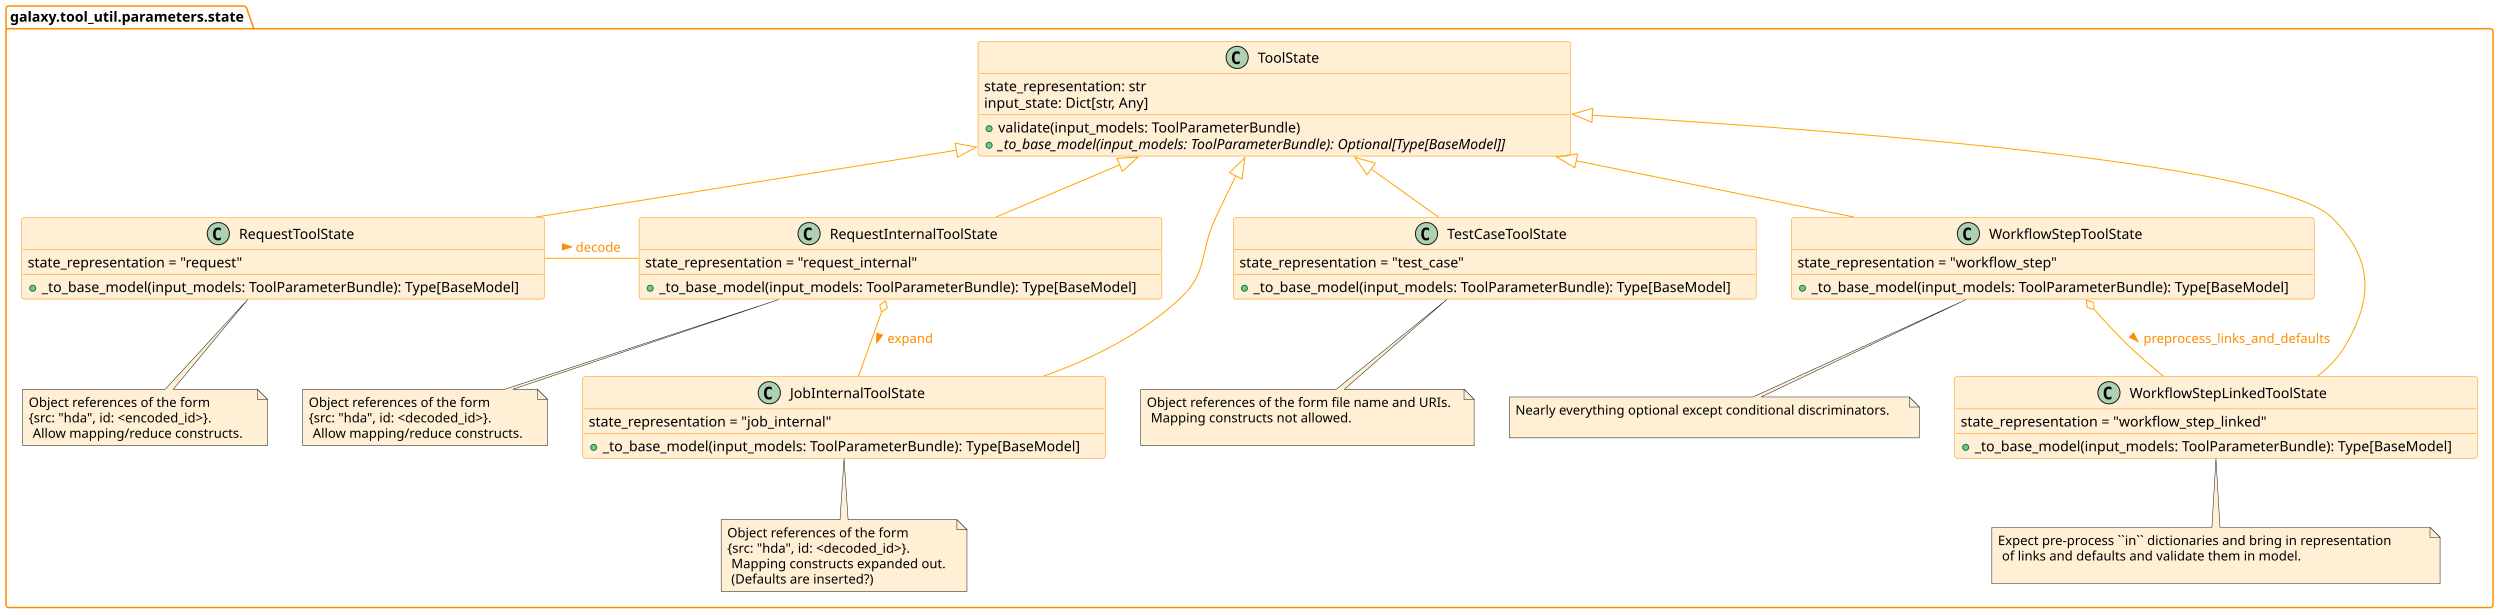
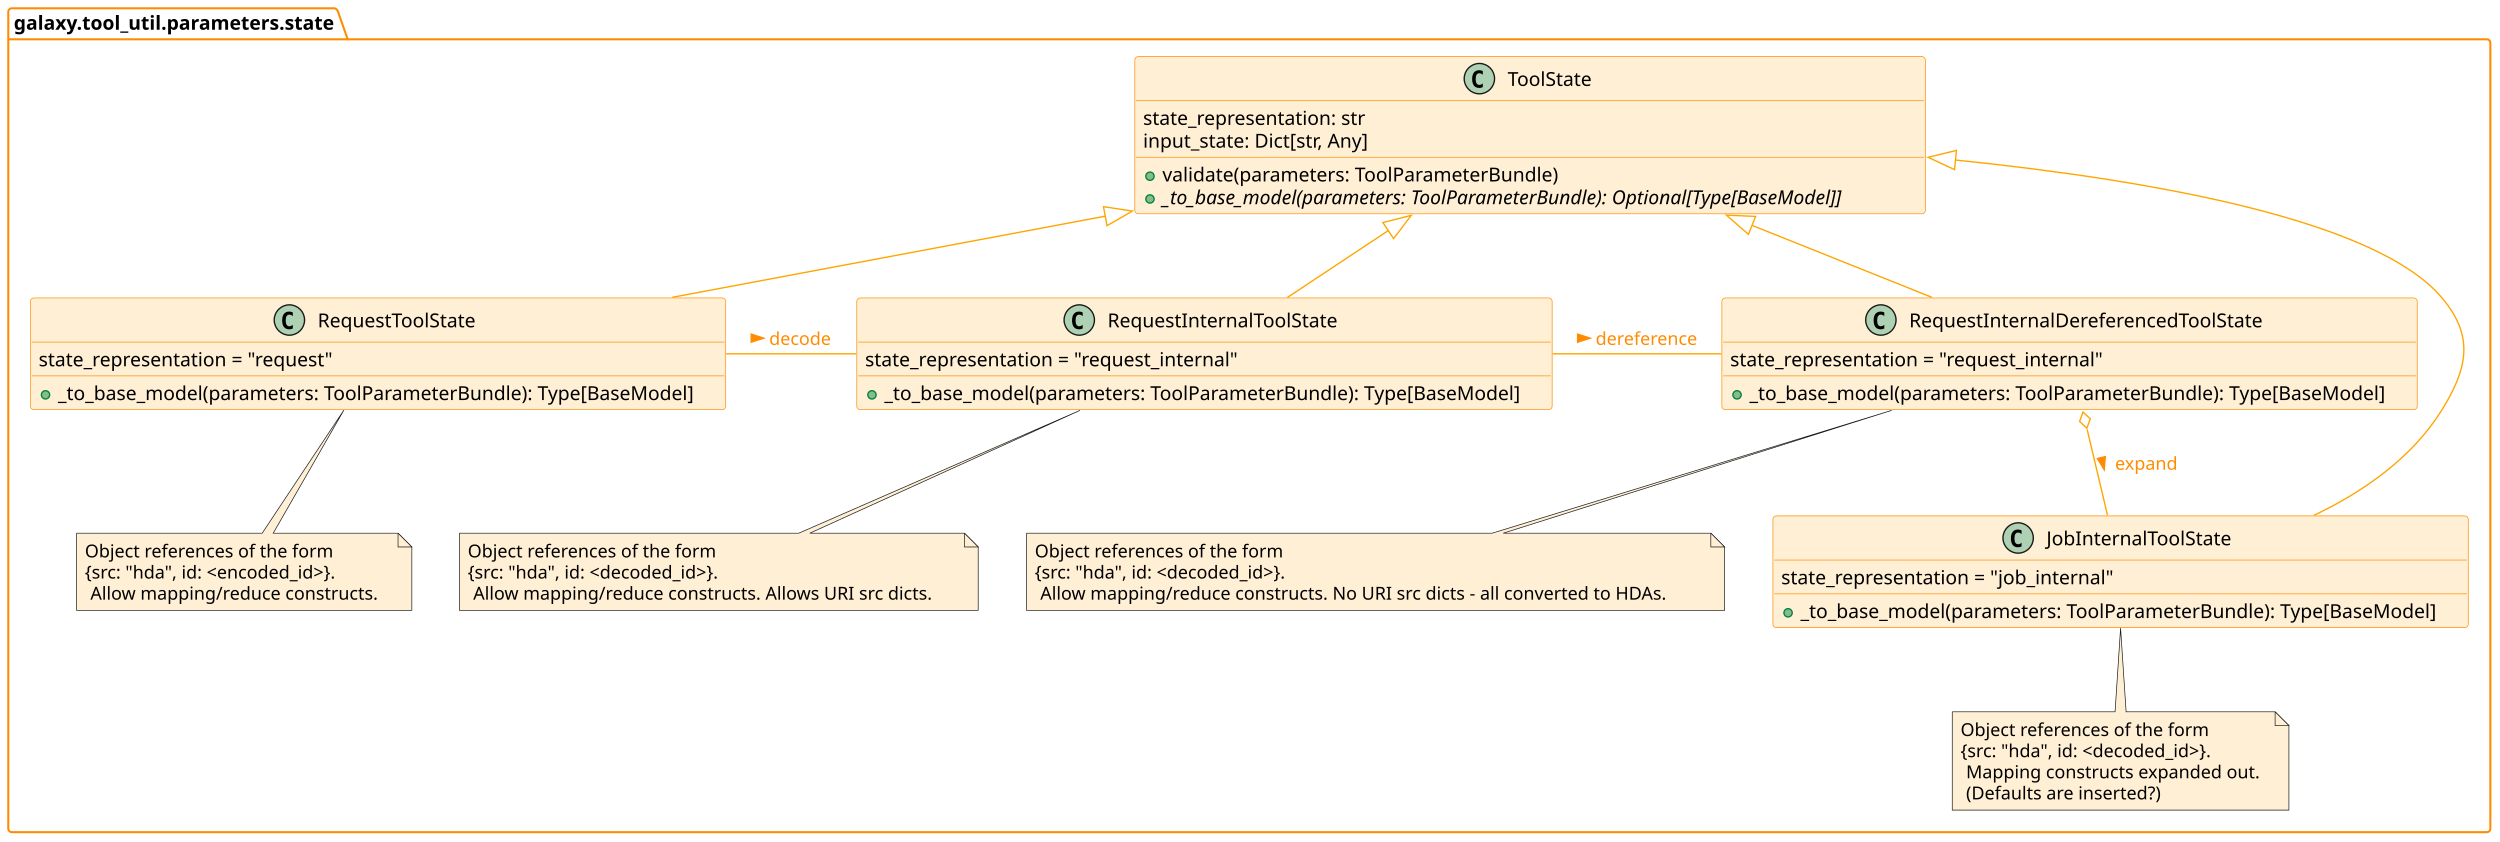
- <svg xmlns="http://www.w3.org/2000/svg" contentStyleType="text/css" height="610px" preserveAspectRatio="none" style="width:2482px;height:610px;background:#FFFFFF;" version="1.1" viewBox="0 0 2482 610" width="2482px" zoomAndPan="magnify">
+ <svg xmlns="http://www.w3.org/2000/svg" contentStyleType="text/css" height="610px" preserveAspectRatio="none" style="width:1812px;height:610px;background:#FFFFFF;" version="1.1" viewBox="0 0 1812 610" width="1812px" zoomAndPan="magnify">
  <defs />
  <g>
    <g id="cluster_galaxy.tool_util.parameters.state">
-       <path d="M8.5,6 L242.5,6 A3.75,3.75 0 0 1 245,8.5 L252,28.488 L2472.5,28.488 A2.5,2.5 0 0 1 2475,30.988 L2475,600.65 A2.5,2.5 0 0 1 2472.5,603.15 L8.5,603.15 A2.5,2.5 0 0 1 6,600.65 L6,8.5 A2.5,2.5 0 0 1 8.5,6 " fill="none" style="stroke:#FF8C00;stroke-width:1.5;" />
+       <path d="M8.5,6 L242.5,6 A3.75,3.75 0 0 1 245,8.5 L252,28.488 L1802.5,28.488 A2.5,2.5 0 0 1 1805,30.988 L1805,600.65 A2.5,2.5 0 0 1 1802.5,603.15 L8.5,603.15 A2.5,2.5 0 0 1 6,600.65 L6,8.5 A2.5,2.5 0 0 1 8.5,6 " fill="none" style="stroke:#FF8C00;stroke-width:1.5;" />
      <line style="stroke:#FF8C00;stroke-width:1.5;" x1="6" x2="252" y1="28.488" y2="28.488" />
      <text fill="#000000" font-family="sans-serif" font-size="14" font-weight="bold" lengthAdjust="spacing" textLength="233" x="10" y="21.535">galaxy.tool_util.parameters.state</text>
    </g>
    <g id="elem_ToolState">
-       <rect codeLine="5" fill="#FFEFD5" height="113.953" id="ToolState" rx="2.5" ry="2.5" style="stroke:#FF8C00;stroke-width:0.5;" width="588" x="971" y="41" />
-       <ellipse cx="1228.25" cy="57" fill="#ADD1B2" rx="11" ry="11" style="stroke:#181818;stroke-width:1.0;" />
-       <path d="M1230.723,63.143 Q1230.142,63.442 1229.503,63.591 Q1228.864,63.741 1228.158,63.741 Q1225.651,63.741 1224.332,62.089 Q1223.012,60.437 1223.012,57.316 Q1223.012,54.187 1224.332,52.535 Q1225.651,50.883 1228.158,50.883 Q1228.864,50.883 1229.511,51.032 Q1230.159,51.182 1230.723,51.48 L1230.723,54.203 Q1230.092,53.622 1229.499,53.352 Q1228.905,53.083 1228.274,53.083 Q1226.93,53.083 1226.245,54.149 Q1225.56,55.216 1225.56,57.316 Q1225.56,59.408 1226.245,60.474 Q1226.93,61.541 1228.274,61.541 Q1228.905,61.541 1229.499,61.271 Q1230.092,61.002 1230.723,60.42 Z " fill="#000000" />
-       <text fill="#000000" font-family="sans-serif" font-size="14" lengthAdjust="spacing" textLength="65" x="1248.75" y="62.291">ToolState</text>
-       <line style="stroke:#FF8C00;stroke-width:0.5;" x1="972" x2="1558" y1="73" y2="73" />
-       <text fill="#000000" font-family="sans-serif" font-size="14" lengthAdjust="spacing" textLength="167" x="977" y="90.535">state_representation: str</text>
-       <text fill="#000000" font-family="sans-serif" font-size="14" lengthAdjust="spacing" textLength="172" x="977" y="107.023">input_state: Dict[str, Any]</text>
-       <line style="stroke:#FF8C00;stroke-width:0.5;" x1="972" x2="1558" y1="113.977" y2="113.977" />
-       <ellipse cx="982" cy="127.721" fill="#84BE84" rx="3" ry="3" style="stroke:#038048;stroke-width:1.0;" />
-       <text fill="#000000" font-family="sans-serif" font-size="14" lengthAdjust="spacing" textLength="312" x="991" y="131.512">validate(input_models: ToolParameterBundle)</text>
-       <ellipse cx="982" cy="144.209" fill="#84BE84" rx="3" ry="3" style="stroke:#038048;stroke-width:1.0;" />
-       <text fill="#000000" font-family="sans-serif" font-size="14" font-style="italic" lengthAdjust="spacing" textLength="562" x="991" y="148">_to_base_model(input_models: ToolParameterBundle): Optional[Type[BaseModel]]</text>
+       <rect codeLine="5" fill="#FFEFD5" height="113.953" id="ToolState" rx="2.5" ry="2.5" style="stroke:#FF8C00;stroke-width:0.5;" width="573" x="822.5" y="41" />
+       <ellipse cx="1072.25" cy="57" fill="#ADD1B2" rx="11" ry="11" style="stroke:#181818;stroke-width:1.0;" />
+       <path d="M1074.723,63.143 Q1074.142,63.442 1073.503,63.591 Q1072.864,63.741 1072.158,63.741 Q1069.651,63.741 1068.332,62.089 Q1067.012,60.437 1067.012,57.316 Q1067.012,54.187 1068.332,52.535 Q1069.651,50.883 1072.158,50.883 Q1072.864,50.883 1073.511,51.032 Q1074.159,51.182 1074.723,51.48 L1074.723,54.203 Q1074.092,53.622 1073.499,53.352 Q1072.905,53.083 1072.274,53.083 Q1070.93,53.083 1070.245,54.149 Q1069.56,55.216 1069.56,57.316 Q1069.56,59.408 1070.245,60.474 Q1070.93,61.541 1072.274,61.541 Q1072.905,61.541 1073.499,61.271 Q1074.092,61.002 1074.723,60.42 Z " fill="#000000" />
+       <text fill="#000000" font-family="sans-serif" font-size="14" lengthAdjust="spacing" textLength="65" x="1092.75" y="62.291">ToolState</text>
+       <line style="stroke:#FF8C00;stroke-width:0.5;" x1="823.5" x2="1394.5" y1="73" y2="73" />
+       <text fill="#000000" font-family="sans-serif" font-size="14" lengthAdjust="spacing" textLength="167" x="828.5" y="90.535">state_representation: str</text>
+       <text fill="#000000" font-family="sans-serif" font-size="14" lengthAdjust="spacing" textLength="172" x="828.5" y="107.023">input_state: Dict[str, Any]</text>
+       <line style="stroke:#FF8C00;stroke-width:0.5;" x1="823.5" x2="1394.5" y1="113.977" y2="113.977" />
+       <ellipse cx="833.5" cy="127.721" fill="#84BE84" rx="3" ry="3" style="stroke:#038048;stroke-width:1.0;" />
+       <text fill="#000000" font-family="sans-serif" font-size="14" lengthAdjust="spacing" textLength="297" x="842.5" y="131.512">validate(parameters: ToolParameterBundle)</text>
+       <ellipse cx="833.5" cy="144.209" fill="#84BE84" rx="3" ry="3" style="stroke:#038048;stroke-width:1.0;" />
+       <text fill="#000000" font-family="sans-serif" font-size="14" font-style="italic" lengthAdjust="spacing" textLength="547" x="842.5" y="148">_to_base_model(parameters: ToolParameterBundle): Optional[Type[BaseModel]]</text>
    </g>
    <g id="elem_RequestToolState">
-       <rect codeLine="12" fill="#FFEFD5" height="80.977" id="RequestToolState" rx="2.5" ry="2.5" style="stroke:#FF8C00;stroke-width:0.5;" width="519" x="21.5" y="215.95" />
-       <ellipse cx="216.75" cy="231.95" fill="#ADD1B2" rx="11" ry="11" style="stroke:#181818;stroke-width:1.0;" />
-       <path d="M219.223,238.093 Q218.642,238.392 218.003,238.541 Q217.364,238.691 216.658,238.691 Q214.151,238.691 212.832,237.039 Q211.512,235.387 211.512,232.266 Q211.512,229.137 212.832,227.485 Q214.151,225.833 216.658,225.833 Q217.364,225.833 218.011,225.982 Q218.659,226.132 219.223,226.43 L219.223,229.153 Q218.592,228.572 217.999,228.302 Q217.405,228.032 216.774,228.032 Q215.43,228.032 214.745,229.099 Q214.06,230.166 214.06,232.266 Q214.06,234.358 214.745,235.424 Q215.43,236.491 216.774,236.491 Q217.405,236.491 217.999,236.221 Q218.592,235.952 219.223,235.37 Z " fill="#000000" />
-       <text fill="#000000" font-family="sans-serif" font-size="14" lengthAdjust="spacing" textLength="120" x="237.25" y="237.241">RequestToolState</text>
-       <line style="stroke:#FF8C00;stroke-width:0.5;" x1="22.5" x2="539.5" y1="247.95" y2="247.95" />
-       <text fill="#000000" font-family="sans-serif" font-size="14" lengthAdjust="spacing" textLength="222" x="27.5" y="265.485">state_representation = "request"</text>
-       <line style="stroke:#FF8C00;stroke-width:0.5;" x1="22.5" x2="539.5" y1="272.438" y2="272.438" />
-       <ellipse cx="32.5" cy="286.182" fill="#84BE84" rx="3" ry="3" style="stroke:#038048;stroke-width:1.0;" />
-       <text fill="#000000" font-family="sans-serif" font-size="14" lengthAdjust="spacing" textLength="493" x="41.5" y="289.973">_to_base_model(input_models: ToolParameterBundle): Type[BaseModel]</text>
+       <rect codeLine="12" fill="#FFEFD5" height="80.977" id="RequestToolState" rx="2.5" ry="2.5" style="stroke:#FF8C00;stroke-width:0.5;" width="504" x="22" y="215.95" />
+       <ellipse cx="209.75" cy="231.95" fill="#ADD1B2" rx="11" ry="11" style="stroke:#181818;stroke-width:1.0;" />
+       <path d="M212.223,238.093 Q211.642,238.392 211.003,238.541 Q210.364,238.691 209.658,238.691 Q207.151,238.691 205.832,237.039 Q204.512,235.387 204.512,232.266 Q204.512,229.137 205.832,227.485 Q207.151,225.833 209.658,225.833 Q210.364,225.833 211.011,225.982 Q211.659,226.132 212.223,226.43 L212.223,229.153 Q211.592,228.572 210.999,228.302 Q210.405,228.032 209.774,228.032 Q208.43,228.032 207.745,229.099 Q207.06,230.166 207.06,232.266 Q207.06,234.358 207.745,235.424 Q208.43,236.491 209.774,236.491 Q210.405,236.491 210.999,236.221 Q211.592,235.952 212.223,235.37 Z " fill="#000000" />
+       <text fill="#000000" font-family="sans-serif" font-size="14" lengthAdjust="spacing" textLength="120" x="230.25" y="237.241">RequestToolState</text>
+       <line style="stroke:#FF8C00;stroke-width:0.5;" x1="23" x2="525" y1="247.95" y2="247.95" />
+       <text fill="#000000" font-family="sans-serif" font-size="14" lengthAdjust="spacing" textLength="222" x="28" y="265.485">state_representation = "request"</text>
+       <line style="stroke:#FF8C00;stroke-width:0.5;" x1="23" x2="525" y1="272.438" y2="272.438" />
+       <ellipse cx="33" cy="286.182" fill="#84BE84" rx="3" ry="3" style="stroke:#038048;stroke-width:1.0;" />
+       <text fill="#000000" font-family="sans-serif" font-size="14" lengthAdjust="spacing" textLength="478" x="42" y="289.973">_to_base_model(parameters: ToolParameterBundle): Type[BaseModel]</text>
    </g>
    <g id="elem_GMN5">
-       <path d="M22.5,386.45 L22.5,442.382 A0,0 0 0 0 22.5,442.382 L265.5,442.382 A0,0 0 0 0 265.5,442.382 L265.5,396.45 L255.5,386.45 L172.07,386.45 L246.07,297.21 L164.07,386.45 L22.5,386.45 A0,0 0 0 0 22.5,386.45 " fill="#FFEFD5" style="stroke:#181818;stroke-width:0.5;" />
-       <path d="M255.5,386.45 L255.5,396.45 L265.5,396.45 L255.5,386.45 " fill="#FFEFD5" style="stroke:#181818;stroke-width:0.5;" />
-       <text fill="#000000" font-family="sans-serif" font-size="13" lengthAdjust="spacing" textLength="185" x="28.5" y="404.018">Object references of the form</text>
-       <text fill="#000000" font-family="sans-serif" font-size="13" lengthAdjust="spacing" textLength="192" x="28.5" y="419.329">{src: "hda", id: &lt;encoded_id&gt;}.</text>
-       <text fill="#000000" font-family="sans-serif" font-size="13" lengthAdjust="spacing" textLength="218" x="32.5" y="434.639">Allow mapping/reduce constructs.</text>
+       <path d="M55.5,386.45 L55.5,442.382 A0,0 0 0 0 55.5,442.382 L298.5,442.382 A0,0 0 0 0 298.5,442.382 L298.5,396.45 L288.5,386.45 L198.04,386.45 L249.27,297.21 L190.04,386.45 L55.5,386.45 A0,0 0 0 0 55.5,386.45 " fill="#FFEFD5" style="stroke:#181818;stroke-width:0.5;" />
+       <path d="M288.5,386.45 L288.5,396.45 L298.5,396.45 L288.5,386.45 " fill="#FFEFD5" style="stroke:#181818;stroke-width:0.5;" />
+       <text fill="#000000" font-family="sans-serif" font-size="13" lengthAdjust="spacing" textLength="185" x="61.5" y="404.018">Object references of the form</text>
+       <text fill="#000000" font-family="sans-serif" font-size="13" lengthAdjust="spacing" textLength="192" x="61.5" y="419.329">{src: "hda", id: &lt;encoded_id&gt;}.</text>
+       <text fill="#000000" font-family="sans-serif" font-size="13" lengthAdjust="spacing" textLength="218" x="65.5" y="434.639">Allow mapping/reduce constructs.</text>
    </g>
    <g id="elem_RequestInternalToolState">
-       <rect codeLine="18" fill="#FFEFD5" height="80.977" id="RequestInternalToolState" rx="2.5" ry="2.5" style="stroke:#FF8C00;stroke-width:0.5;" width="519" x="634.5" y="215.95" />
-       <ellipse cx="803.25" cy="231.95" fill="#ADD1B2" rx="11" ry="11" style="stroke:#181818;stroke-width:1.0;" />
-       <path d="M805.723,238.093 Q805.142,238.392 804.503,238.541 Q803.864,238.691 803.158,238.691 Q800.651,238.691 799.332,237.039 Q798.012,235.387 798.012,232.266 Q798.012,229.137 799.332,227.485 Q800.651,225.833 803.158,225.833 Q803.864,225.833 804.511,225.982 Q805.159,226.132 805.723,226.43 L805.723,229.153 Q805.092,228.572 804.499,228.302 Q803.905,228.032 803.274,228.032 Q801.93,228.032 801.245,229.099 Q800.56,230.166 800.56,232.266 Q800.56,234.358 801.245,235.424 Q801.93,236.491 803.274,236.491 Q803.905,236.491 804.499,236.221 Q805.092,235.952 805.723,235.37 Z " fill="#000000" />
-       <text fill="#000000" font-family="sans-serif" font-size="14" lengthAdjust="spacing" textLength="173" x="823.75" y="237.241">RequestInternalToolState</text>
-       <line style="stroke:#FF8C00;stroke-width:0.5;" x1="635.5" x2="1152.5" y1="247.95" y2="247.95" />
-       <text fill="#000000" font-family="sans-serif" font-size="14" lengthAdjust="spacing" textLength="282" x="640.5" y="265.485">state_representation = "request_internal"</text>
-       <line style="stroke:#FF8C00;stroke-width:0.5;" x1="635.5" x2="1152.5" y1="272.438" y2="272.438" />
-       <ellipse cx="645.5" cy="286.182" fill="#84BE84" rx="3" ry="3" style="stroke:#038048;stroke-width:1.0;" />
-       <text fill="#000000" font-family="sans-serif" font-size="14" lengthAdjust="spacing" textLength="493" x="654.5" y="289.973">_to_base_model(input_models: ToolParameterBundle): Type[BaseModel]</text>
+       <rect codeLine="18" fill="#FFEFD5" height="80.977" id="RequestInternalToolState" rx="2.5" ry="2.5" style="stroke:#FF8C00;stroke-width:0.5;" width="504" x="621" y="215.95" />
+       <ellipse cx="782.25" cy="231.95" fill="#ADD1B2" rx="11" ry="11" style="stroke:#181818;stroke-width:1.0;" />
+       <path d="M784.723,238.093 Q784.142,238.392 783.503,238.541 Q782.864,238.691 782.158,238.691 Q779.651,238.691 778.332,237.039 Q777.012,235.387 777.012,232.266 Q777.012,229.137 778.332,227.485 Q779.651,225.833 782.158,225.833 Q782.864,225.833 783.511,225.982 Q784.159,226.132 784.723,226.43 L784.723,229.153 Q784.092,228.572 783.499,228.302 Q782.905,228.032 782.274,228.032 Q780.93,228.032 780.245,229.099 Q779.56,230.166 779.56,232.266 Q779.56,234.358 780.245,235.424 Q780.93,236.491 782.274,236.491 Q782.905,236.491 783.499,236.221 Q784.092,235.952 784.723,235.37 Z " fill="#000000" />
+       <text fill="#000000" font-family="sans-serif" font-size="14" lengthAdjust="spacing" textLength="173" x="802.75" y="237.241">RequestInternalToolState</text>
+       <line style="stroke:#FF8C00;stroke-width:0.5;" x1="622" x2="1124" y1="247.95" y2="247.95" />
+       <text fill="#000000" font-family="sans-serif" font-size="14" lengthAdjust="spacing" textLength="282" x="627" y="265.485">state_representation = "request_internal"</text>
+       <line style="stroke:#FF8C00;stroke-width:0.5;" x1="622" x2="1124" y1="272.438" y2="272.438" />
+       <ellipse cx="632" cy="286.182" fill="#84BE84" rx="3" ry="3" style="stroke:#038048;stroke-width:1.0;" />
+       <text fill="#000000" font-family="sans-serif" font-size="14" lengthAdjust="spacing" textLength="478" x="641" y="289.973">_to_base_model(parameters: ToolParameterBundle): Type[BaseModel]</text>
    </g>
    <g id="elem_GMN9">
-       <path d="M300.5,386.45 L300.5,442.382 A0,0 0 0 0 300.5,442.382 L543.5,442.382 A0,0 0 0 0 543.5,442.382 L543.5,396.45 L533.5,386.45 L509.08,386.45 L773.06,297.41 L501.08,386.45 L300.5,386.45 A0,0 0 0 0 300.5,386.45 " fill="#FFEFD5" style="stroke:#181818;stroke-width:0.5;" />
-       <path d="M533.5,386.45 L533.5,396.45 L543.5,396.45 L533.5,386.45 " fill="#FFEFD5" style="stroke:#181818;stroke-width:0.5;" />
-       <text fill="#000000" font-family="sans-serif" font-size="13" lengthAdjust="spacing" textLength="185" x="306.5" y="404.018">Object references of the form</text>
-       <text fill="#000000" font-family="sans-serif" font-size="13" lengthAdjust="spacing" textLength="192" x="306.5" y="419.329">{src: "hda", id: &lt;decoded_id&gt;}.</text>
-       <text fill="#000000" font-family="sans-serif" font-size="13" lengthAdjust="spacing" textLength="218" x="310.5" y="434.639">Allow mapping/reduce constructs.</text>
+       <path d="M333,386.45 L333,442.382 A0,0 0 0 0 333,442.382 L709,442.382 A0,0 0 0 0 709,442.382 L709,396.45 L699,386.45 L586.96,386.45 L782.81,297.41 L578.96,386.45 L333,386.45 A0,0 0 0 0 333,386.45 " fill="#FFEFD5" style="stroke:#181818;stroke-width:0.5;" />
+       <path d="M699,386.45 L699,396.45 L709,396.45 L699,386.45 " fill="#FFEFD5" style="stroke:#181818;stroke-width:0.5;" />
+       <text fill="#000000" font-family="sans-serif" font-size="13" lengthAdjust="spacing" textLength="185" x="339" y="404.018">Object references of the form</text>
+       <text fill="#000000" font-family="sans-serif" font-size="13" lengthAdjust="spacing" textLength="192" x="339" y="419.329">{src: "hda", id: &lt;decoded_id&gt;}.</text>
+       <text fill="#000000" font-family="sans-serif" font-size="13" lengthAdjust="spacing" textLength="351" x="343" y="434.639">Allow mapping/reduce constructs. Allows URI src dicts.</text>
+     </g>
+     <g id="elem_RequestInternalDereferencedToolState">
+       <rect codeLine="24" fill="#FFEFD5" height="80.977" id="RequestInternalDereferencedToolState" rx="2.5" ry="2.5" style="stroke:#FF8C00;stroke-width:0.5;" width="504" x="1248" y="215.95" />
+       <ellipse cx="1363.25" cy="231.95" fill="#ADD1B2" rx="11" ry="11" style="stroke:#181818;stroke-width:1.0;" />
+       <path d="M1365.723,238.093 Q1365.142,238.392 1364.503,238.541 Q1363.864,238.691 1363.158,238.691 Q1360.651,238.691 1359.332,237.039 Q1358.012,235.387 1358.012,232.266 Q1358.012,229.137 1359.332,227.485 Q1360.651,225.833 1363.158,225.833 Q1363.864,225.833 1364.511,225.982 Q1365.159,226.132 1365.723,226.43 L1365.723,229.153 Q1365.092,228.572 1364.499,228.302 Q1363.905,228.032 1363.274,228.032 Q1361.93,228.032 1361.245,229.099 Q1360.56,230.166 1360.56,232.266 Q1360.56,234.358 1361.245,235.424 Q1361.93,236.491 1363.274,236.491 Q1363.905,236.491 1364.499,236.221 Q1365.092,235.952 1365.723,235.37 Z " fill="#000000" />
+       <text fill="#000000" font-family="sans-serif" font-size="14" lengthAdjust="spacing" textLength="265" x="1383.75" y="237.241">RequestInternalDereferencedToolState</text>
+       <line style="stroke:#FF8C00;stroke-width:0.5;" x1="1249" x2="1751" y1="247.95" y2="247.95" />
+       <text fill="#000000" font-family="sans-serif" font-size="14" lengthAdjust="spacing" textLength="282" x="1254" y="265.485">state_representation = "request_internal"</text>
+       <line style="stroke:#FF8C00;stroke-width:0.5;" x1="1249" x2="1751" y1="272.438" y2="272.438" />
+       <ellipse cx="1259" cy="286.182" fill="#84BE84" rx="3" ry="3" style="stroke:#038048;stroke-width:1.0;" />
+       <text fill="#000000" font-family="sans-serif" font-size="14" lengthAdjust="spacing" textLength="478" x="1268" y="289.973">_to_base_model(parameters: ToolParameterBundle): Type[BaseModel]</text>
+     </g>
+     <g id="elem_GMN13">
+       <path d="M744,386.45 L744,442.382 A0,0 0 0 0 744,442.382 L1250,442.382 A0,0 0 0 0 1250,442.382 L1250,396.45 L1240,386.45 L1089.54,386.45 L1371.12,297.41 L1081.54,386.45 L744,386.45 A0,0 0 0 0 744,386.45 " fill="#FFEFD5" style="stroke:#181818;stroke-width:0.5;" />
+       <path d="M1240,386.45 L1240,396.45 L1250,396.45 L1240,386.45 " fill="#FFEFD5" style="stroke:#181818;stroke-width:0.5;" />
+       <text fill="#000000" font-family="sans-serif" font-size="13" lengthAdjust="spacing" textLength="185" x="750" y="404.018">Object references of the form</text>
+       <text fill="#000000" font-family="sans-serif" font-size="13" lengthAdjust="spacing" textLength="192" x="750" y="419.329">{src: "hda", id: &lt;decoded_id&gt;}.</text>
+       <text fill="#000000" font-family="sans-serif" font-size="13" lengthAdjust="spacing" textLength="481" x="754" y="434.639">Allow mapping/reduce constructs. No URI src dicts - all converted to HDAs.</text>
    </g>
    <g id="elem_JobInternalToolState">
-       <rect codeLine="24" fill="#FFEFD5" height="80.977" id="JobInternalToolState" rx="2.5" ry="2.5" style="stroke:#FF8C00;stroke-width:0.5;" width="519" x="578.5" y="373.93" />
-       <ellipse cx="763.75" cy="389.93" fill="#ADD1B2" rx="11" ry="11" style="stroke:#181818;stroke-width:1.0;" />
-       <path d="M766.223,396.073 Q765.642,396.372 765.003,396.521 Q764.364,396.671 763.658,396.671 Q761.151,396.671 759.832,395.019 Q758.512,393.367 758.512,390.246 Q758.512,387.116 759.832,385.465 Q761.151,383.813 763.658,383.813 Q764.364,383.813 765.011,383.962 Q765.659,384.112 766.223,384.411 L766.223,387.133 Q765.592,386.552 764.999,386.282 Q764.405,386.012 763.774,386.012 Q762.43,386.012 761.745,387.079 Q761.06,388.146 761.06,390.246 Q761.06,392.338 761.745,393.404 Q762.43,394.471 763.774,394.471 Q764.405,394.471 764.999,394.201 Q765.592,393.932 766.223,393.35 Z " fill="#000000" />
-       <text fill="#000000" font-family="sans-serif" font-size="14" lengthAdjust="spacing" textLength="140" x="784.25" y="395.221">JobInternalToolState</text>
-       <line style="stroke:#FF8C00;stroke-width:0.5;" x1="579.5" x2="1096.5" y1="405.93" y2="405.93" />
-       <text fill="#000000" font-family="sans-serif" font-size="14" lengthAdjust="spacing" textLength="252" x="584.5" y="423.465">state_representation = "job_internal"</text>
-       <line style="stroke:#FF8C00;stroke-width:0.5;" x1="579.5" x2="1096.5" y1="430.418" y2="430.418" />
-       <ellipse cx="589.5" cy="444.162" fill="#84BE84" rx="3" ry="3" style="stroke:#038048;stroke-width:1.0;" />
-       <text fill="#000000" font-family="sans-serif" font-size="14" lengthAdjust="spacing" textLength="493" x="598.5" y="447.953">_to_base_model(input_models: ToolParameterBundle): Type[BaseModel]</text>
-     </g>
-     <g id="elem_GMN13">
-       <path d="M716,515.91 L716,587.152 A0,0 0 0 0 716,587.152 L960,587.152 A0,0 0 0 0 960,587.152 L960,525.91 L950,515.91 L842,515.91 L838,455.23 L834,515.91 L716,515.91 A0,0 0 0 0 716,515.91 " fill="#FFEFD5" style="stroke:#181818;stroke-width:0.5;" />
-       <path d="M950,515.91 L950,525.91 L960,525.91 L950,515.91 " fill="#FFEFD5" style="stroke:#181818;stroke-width:0.5;" />
-       <text fill="#000000" font-family="sans-serif" font-size="13" lengthAdjust="spacing" textLength="185" x="722" y="533.478">Object references of the form</text>
-       <text fill="#000000" font-family="sans-serif" font-size="13" lengthAdjust="spacing" textLength="192" x="722" y="548.789">{src: "hda", id: &lt;decoded_id&gt;}.</text>
-       <text fill="#000000" font-family="sans-serif" font-size="13" lengthAdjust="spacing" textLength="219" x="726" y="564.1">Mapping constructs expanded out.</text>
-       <text fill="#000000" font-family="sans-serif" font-size="13" lengthAdjust="spacing" textLength="144" x="726" y="579.41">(Defaults are inserted?)</text>
-     </g>
-     <g id="elem_TestCaseToolState">
-       <rect codeLine="31" fill="#FFEFD5" height="80.977" id="TestCaseToolState" rx="2.5" ry="2.5" style="stroke:#FF8C00;stroke-width:0.5;" width="519" x="1224.5" y="215.95" />
-       <ellipse cx="1416.25" cy="231.95" fill="#ADD1B2" rx="11" ry="11" style="stroke:#181818;stroke-width:1.0;" />
-       <path d="M1418.723,238.093 Q1418.142,238.392 1417.503,238.541 Q1416.864,238.691 1416.158,238.691 Q1413.651,238.691 1412.332,237.039 Q1411.012,235.387 1411.012,232.266 Q1411.012,229.137 1412.332,227.485 Q1413.651,225.833 1416.158,225.833 Q1416.864,225.833 1417.511,225.982 Q1418.159,226.132 1418.723,226.43 L1418.723,229.153 Q1418.092,228.572 1417.499,228.302 Q1416.905,228.032 1416.274,228.032 Q1414.93,228.032 1414.245,229.099 Q1413.56,230.166 1413.56,232.266 Q1413.56,234.358 1414.245,235.424 Q1414.93,236.491 1416.274,236.491 Q1416.905,236.491 1417.499,236.221 Q1418.092,235.952 1418.723,235.37 Z " fill="#000000" />
-       <text fill="#000000" font-family="sans-serif" font-size="14" lengthAdjust="spacing" textLength="127" x="1436.75" y="237.241">TestCaseToolState</text>
-       <line style="stroke:#FF8C00;stroke-width:0.5;" x1="1225.5" x2="1742.5" y1="247.95" y2="247.95" />
-       <text fill="#000000" font-family="sans-serif" font-size="14" lengthAdjust="spacing" textLength="232" x="1230.5" y="265.485">state_representation = "test_case"</text>
-       <line style="stroke:#FF8C00;stroke-width:0.5;" x1="1225.5" x2="1742.5" y1="272.438" y2="272.438" />
-       <ellipse cx="1235.5" cy="286.182" fill="#84BE84" rx="3" ry="3" style="stroke:#038048;stroke-width:1.0;" />
-       <text fill="#000000" font-family="sans-serif" font-size="14" lengthAdjust="spacing" textLength="493" x="1244.5" y="289.973">_to_base_model(input_models: ToolParameterBundle): Type[BaseModel]</text>
+       <rect codeLine="30" fill="#FFEFD5" height="80.977" id="JobInternalToolState" rx="2.5" ry="2.5" style="stroke:#FF8C00;stroke-width:0.5;" width="504" x="1285" y="373.93" />
+       <ellipse cx="1462.75" cy="389.93" fill="#ADD1B2" rx="11" ry="11" style="stroke:#181818;stroke-width:1.0;" />
+       <path d="M1465.223,396.073 Q1464.642,396.372 1464.003,396.521 Q1463.364,396.671 1462.658,396.671 Q1460.151,396.671 1458.832,395.019 Q1457.512,393.367 1457.512,390.246 Q1457.512,387.116 1458.832,385.465 Q1460.151,383.813 1462.658,383.813 Q1463.364,383.813 1464.011,383.962 Q1464.659,384.112 1465.223,384.411 L1465.223,387.133 Q1464.592,386.552 1463.999,386.282 Q1463.405,386.012 1462.774,386.012 Q1461.43,386.012 1460.745,387.079 Q1460.06,388.146 1460.06,390.246 Q1460.06,392.338 1460.745,393.404 Q1461.43,394.471 1462.774,394.471 Q1463.405,394.471 1463.999,394.201 Q1464.592,393.932 1465.223,393.35 Z " fill="#000000" />
+       <text fill="#000000" font-family="sans-serif" font-size="14" lengthAdjust="spacing" textLength="140" x="1483.25" y="395.221">JobInternalToolState</text>
+       <line style="stroke:#FF8C00;stroke-width:0.5;" x1="1286" x2="1788" y1="405.93" y2="405.93" />
+       <text fill="#000000" font-family="sans-serif" font-size="14" lengthAdjust="spacing" textLength="252" x="1291" y="423.465">state_representation = "job_internal"</text>
+       <line style="stroke:#FF8C00;stroke-width:0.5;" x1="1286" x2="1788" y1="430.418" y2="430.418" />
+       <ellipse cx="1296" cy="444.162" fill="#84BE84" rx="3" ry="3" style="stroke:#038048;stroke-width:1.0;" />
+       <text fill="#000000" font-family="sans-serif" font-size="14" lengthAdjust="spacing" textLength="478" x="1305" y="447.953">_to_base_model(parameters: ToolParameterBundle): Type[BaseModel]</text>
    </g>
    <g id="elem_GMN17">
-       <path d="M1132.5,386.45 L1132.5,442.382 A0,0 0 0 0 1132.5,442.382 L1463.5,442.382 A0,0 0 0 0 1463.5,442.382 L1463.5,396.45 L1453.5,386.45 L1334.68,386.45 L1436.58,297.21 L1326.68,386.45 L1132.5,386.45 A0,0 0 0 0 1132.5,386.45 " fill="#FFEFD5" style="stroke:#181818;stroke-width:0.5;" />
-       <path d="M1453.5,386.45 L1453.5,396.45 L1463.5,396.45 L1453.5,386.45 " fill="#FFEFD5" style="stroke:#181818;stroke-width:0.5;" />
-       <text fill="#000000" font-family="sans-serif" font-size="13" lengthAdjust="spacing" textLength="310" x="1138.5" y="404.018">Object references of the form file name and URIs.</text>
-       <text fill="#000000" font-family="sans-serif" font-size="13" lengthAdjust="spacing" textLength="206" x="1142.5" y="419.329">Mapping constructs not allowed.</text>
-       <text fill="#000000" font-family="sans-serif" font-size="13" lengthAdjust="spacing" textLength="4" x="1138.5" y="434.639"> </text>
-     </g>
-     <g id="elem_WorkflowStepToolState">
-       <rect codeLine="37" fill="#FFEFD5" height="80.977" id="WorkflowStepToolState" rx="2.5" ry="2.5" style="stroke:#FF8C00;stroke-width:0.5;" width="519" x="1778.5" y="215.95" />
-       <ellipse cx="1954.25" cy="231.95" fill="#ADD1B2" rx="11" ry="11" style="stroke:#181818;stroke-width:1.0;" />
-       <path d="M1956.723,238.093 Q1956.142,238.392 1955.503,238.541 Q1954.864,238.691 1954.158,238.691 Q1951.651,238.691 1950.332,237.039 Q1949.012,235.387 1949.012,232.266 Q1949.012,229.137 1950.332,227.485 Q1951.651,225.833 1954.158,225.833 Q1954.864,225.833 1955.511,225.982 Q1956.159,226.132 1956.723,226.43 L1956.723,229.153 Q1956.092,228.572 1955.499,228.302 Q1954.905,228.032 1954.274,228.032 Q1952.93,228.032 1952.245,229.099 Q1951.56,230.166 1951.56,232.266 Q1951.56,234.358 1952.245,235.424 Q1952.93,236.491 1954.274,236.491 Q1954.905,236.491 1955.499,236.221 Q1956.092,235.952 1956.723,235.37 Z " fill="#000000" />
-       <text fill="#000000" font-family="sans-serif" font-size="14" lengthAdjust="spacing" textLength="159" x="1974.75" y="237.241">WorkflowStepToolState</text>
-       <line style="stroke:#FF8C00;stroke-width:0.5;" x1="1779.5" x2="2296.5" y1="247.95" y2="247.95" />
-       <text fill="#000000" font-family="sans-serif" font-size="14" lengthAdjust="spacing" textLength="269" x="1784.5" y="265.485">state_representation = "workflow_step"</text>
-       <line style="stroke:#FF8C00;stroke-width:0.5;" x1="1779.5" x2="2296.5" y1="272.438" y2="272.438" />
-       <ellipse cx="1789.5" cy="286.182" fill="#84BE84" rx="3" ry="3" style="stroke:#038048;stroke-width:1.0;" />
-       <text fill="#000000" font-family="sans-serif" font-size="14" lengthAdjust="spacing" textLength="493" x="1798.5" y="289.973">_to_base_model(input_models: ToolParameterBundle): Type[BaseModel]</text>
-     </g>
-     <g id="elem_GMN21">
-       <path d="M1498.5,394.11 L1498.5,434.731 A0,0 0 0 0 1498.5,434.731 L1905.5,434.731 A0,0 0 0 0 1905.5,434.731 L1905.5,404.11 L1895.5,394.11 L1748.36,394.11 L1951.91,297.41 L1740.36,394.11 L1498.5,394.11 A0,0 0 0 0 1498.5,394.11 " fill="#FFEFD5" style="stroke:#181818;stroke-width:0.5;" />
-       <path d="M1895.5,394.11 L1895.5,404.11 L1905.5,404.11 L1895.5,394.11 " fill="#FFEFD5" style="stroke:#181818;stroke-width:0.5;" />
-       <text fill="#000000" font-family="sans-serif" font-size="13" lengthAdjust="spacing" textLength="386" x="1504.5" y="411.678">Nearly everything optional except conditional discriminators.</text>
-       <text fill="#000000" font-family="sans-serif" font-size="13" lengthAdjust="spacing" textLength="4" x="1504.5" y="426.989"> </text>
-     </g>
-     <g id="elem_WorkflowStepLinkedToolState">
-       <rect codeLine="43" fill="#FFEFD5" height="80.977" id="WorkflowStepLinkedToolState" rx="2.5" ry="2.5" style="stroke:#FF8C00;stroke-width:0.5;" width="519" x="1940.5" y="373.93" />
-       <ellipse cx="2093.75" cy="389.93" fill="#ADD1B2" rx="11" ry="11" style="stroke:#181818;stroke-width:1.0;" />
-       <path d="M2096.223,396.073 Q2095.642,396.372 2095.003,396.521 Q2094.364,396.671 2093.658,396.671 Q2091.151,396.671 2089.831,395.019 Q2088.512,393.367 2088.512,390.246 Q2088.512,387.116 2089.831,385.465 Q2091.151,383.813 2093.658,383.813 Q2094.364,383.813 2095.011,383.962 Q2095.659,384.112 2096.223,384.411 L2096.223,387.133 Q2095.592,386.552 2094.999,386.282 Q2094.405,386.012 2093.774,386.012 Q2092.43,386.012 2091.745,387.079 Q2091.06,388.146 2091.06,390.246 Q2091.06,392.338 2091.745,393.404 Q2092.43,394.471 2093.774,394.471 Q2094.405,394.471 2094.999,394.201 Q2095.592,393.932 2096.223,393.35 Z " fill="#000000" />
-       <text fill="#000000" font-family="sans-serif" font-size="14" lengthAdjust="spacing" textLength="204" x="2114.25" y="395.221">WorkflowStepLinkedToolState</text>
-       <line style="stroke:#FF8C00;stroke-width:0.5;" x1="1941.5" x2="2458.5" y1="405.93" y2="405.93" />
-       <text fill="#000000" font-family="sans-serif" font-size="14" lengthAdjust="spacing" textLength="318" x="1946.5" y="423.465">state_representation = "workflow_step_linked"</text>
-       <line style="stroke:#FF8C00;stroke-width:0.5;" x1="1941.5" x2="2458.5" y1="430.418" y2="430.418" />
-       <ellipse cx="1951.5" cy="444.162" fill="#84BE84" rx="3" ry="3" style="stroke:#038048;stroke-width:1.0;" />
-       <text fill="#000000" font-family="sans-serif" font-size="14" lengthAdjust="spacing" textLength="493" x="1960.5" y="447.953">_to_base_model(input_models: ToolParameterBundle): Type[BaseModel]</text>
-     </g>
-     <g id="elem_GMN25">
-       <path d="M1977.5,523.56 L1977.5,579.492 A0,0 0 0 0 1977.5,579.492 L2422.5,579.492 A0,0 0 0 0 2422.5,579.492 L2422.5,533.56 L2412.5,523.56 L2204,523.56 L2200,455.23 L2196,523.56 L1977.5,523.56 A0,0 0 0 0 1977.5,523.56 " fill="#FFEFD5" style="stroke:#181818;stroke-width:0.5;" />
-       <path d="M2412.5,523.56 L2412.5,533.56 L2422.5,533.56 L2412.5,523.56 " fill="#FFEFD5" style="stroke:#181818;stroke-width:0.5;" />
-       <text fill="#000000" font-family="sans-serif" font-size="13" lengthAdjust="spacing" textLength="424" x="1983.5" y="541.128">Expect pre-process ``in`` dictionaries and bring in representation</text>
-       <text fill="#000000" font-family="sans-serif" font-size="13" lengthAdjust="spacing" textLength="309" x="1987.5" y="556.439">of links and defaults and validate them in model.</text>
-       <text fill="#000000" font-family="sans-serif" font-size="13" lengthAdjust="spacing" textLength="4" x="1983.5" y="571.75"> </text>
+       <path d="M1415,515.91 L1415,587.152 A0,0 0 0 0 1415,587.152 L1659,587.152 A0,0 0 0 0 1659,587.152 L1659,525.91 L1649,515.91 L1541,515.91 L1537,455.23 L1533,515.91 L1415,515.91 A0,0 0 0 0 1415,515.91 " fill="#FFEFD5" style="stroke:#181818;stroke-width:0.5;" />
+       <path d="M1649,515.91 L1649,525.91 L1659,525.91 L1649,515.91 " fill="#FFEFD5" style="stroke:#181818;stroke-width:0.5;" />
+       <text fill="#000000" font-family="sans-serif" font-size="13" lengthAdjust="spacing" textLength="185" x="1421" y="533.478">Object references of the form</text>
+       <text fill="#000000" font-family="sans-serif" font-size="13" lengthAdjust="spacing" textLength="192" x="1421" y="548.789">{src: "hda", id: &lt;decoded_id&gt;}.</text>
+       <text fill="#000000" font-family="sans-serif" font-size="13" lengthAdjust="spacing" textLength="219" x="1425" y="564.1">Mapping constructs expanded out.</text>
+       <text fill="#000000" font-family="sans-serif" font-size="13" lengthAdjust="spacing" textLength="144" x="1425" y="579.41">(Defaults are inserted?)</text>
    </g>
    <g id="link_ToolState_RequestToolState">
-       <path codeLine="49" d="M949.73,149.11 C814.82,170.56 659.47,195.26 532.47,215.46 " fill="none" id="ToolState-backto-RequestToolState" style="stroke:#FFA500;stroke-width:1.0;" />
-       <polygon fill="none" points="948.42,142.23,969.27,146,950.62,156.06,948.42,142.23" style="stroke:#FFA500;stroke-width:1.0;" />
+       <path codeLine="37" d="M801.15,156.66 C696.82,176.21 582.66,197.61 487.33,215.47 " fill="none" id="ToolState-backto-RequestToolState" style="stroke:#FFA500;stroke-width:1.0;" />
+       <polygon fill="none" points="799.79,149.8,820.74,152.99,802.37,163.56,799.79,149.8" style="stroke:#FFA500;stroke-width:1.0;" />
    </g>
    <g id="link_ToolState_RequestInternalToolState">
-       <path codeLine="50" d="M1111.71,163.63 C1070,181.22 1026.04,199.76 988.64,215.53 " fill="none" id="ToolState-backto-RequestInternalToolState" style="stroke:#FFA500;stroke-width:1.0;" />
-       <polygon fill="none" points="1108.78,157.27,1129.93,155.94,1114.22,170.16,1108.78,157.27" style="stroke:#FFA500;stroke-width:1.0;" />
+       <path codeLine="38" d="M1006.55,166.9 C981.47,183.53 955.45,200.78 933.1,215.6 " fill="none" id="ToolState-backto-RequestInternalToolState" style="stroke:#FFA500;stroke-width:1.0;" />
+       <polygon fill="none" points="1002.33,161.3,1022.87,156.08,1010.07,172.97,1002.33,161.3" style="stroke:#FFA500;stroke-width:1.0;" />
+     </g>
+     <g id="link_ToolState_RequestInternalDereferencedToolState">
+       <path codeLine="39" d="M1269.66,163.27 C1313.89,180.97 1360.57,199.65 1400.26,215.53 " fill="none" id="ToolState-backto-RequestInternalDereferencedToolState" style="stroke:#FFA500;stroke-width:1.0;" />
+       <polygon fill="none" points="1267.26,169.85,1251.29,155.92,1272.46,156.85,1267.26,169.85" style="stroke:#FFA500;stroke-width:1.0;" />
    </g>
    <g id="link_ToolState_JobInternalToolState">
-       <path codeLine="51" d="M1227.07,174.31 C1220.29,188.11 1213.36,202.43 1207,215.95 C1190.25,251.6 1199.97,270.24 1171,296.93 C1133.16,331.79 1084.3,356.32 1035.73,373.54 " fill="none" id="ToolState-backto-JobInternalToolState" style="stroke:#FFA500;stroke-width:1.0;" />
-       <polygon fill="none" points="1220.68,171.45,1235.82,156.63,1233.22,177.66,1220.68,171.45" style="stroke:#FFA500;stroke-width:1.0;" />
-     </g>
-     <g id="link_ToolState_TestCaseToolState">
-       <path codeLine="52" d="M1361.08,167.63 C1384.04,184.03 1407.79,201 1428.23,215.6 " fill="none" id="ToolState-backto-TestCaseToolState" style="stroke:#FFA500;stroke-width:1.0;" />
-       <polygon fill="none" points="1357.19,173.45,1344.99,156.12,1365.33,162.06,1357.19,173.45" style="stroke:#FFA500;stroke-width:1.0;" />
-     </g>
-     <g id="link_ToolState_WorkflowStepToolState">
-       <path codeLine="53" d="M1564.67,159.64 C1657.25,178.37 1756.83,198.53 1840.66,215.5 " fill="none" id="ToolState-backto-WorkflowStepToolState" style="stroke:#FFA500;stroke-width:1.0;" />
-       <polygon fill="none" points="1563.49,166.54,1545.28,155.71,1566.27,152.82,1563.49,166.54" style="stroke:#FFA500;stroke-width:1.0;" />
-     </g>
-     <g id="link_ToolState_WorkflowStepLinkedToolState">
-       <path codeLine="54" d="M1580.52,114.48 C1870.58,131.86 2263.29,164.53 2315,215.95 C2355.54,256.27 2357.23,294.8 2328,343.93 C2321.08,355.56 2311.47,365.36 2300.58,373.59 " fill="none" id="ToolState-backto-WorkflowStepLinkedToolState" style="stroke:#FFA500;stroke-width:1.0;" />
-       <polygon fill="none" points="1580.45,121.49,1560.9,113.32,1581.28,107.51,1580.45,121.49" style="stroke:#FFA500;stroke-width:1.0;" />
+       <path codeLine="40" d="M1416.95,115.94 C1566.33,131.28 1723.47,160.47 1770,215.95 C1793.13,243.53 1788.92,266.32 1770,296.93 C1748.66,331.46 1713.65,356.09 1677.17,373.53 " fill="none" id="ToolState-backto-JobInternalToolState" style="stroke:#FFA500;stroke-width:1.0;" />
+       <polygon fill="none" points="1416.66,122.95,1397.44,114.02,1418.03,109.02,1416.66,122.95" style="stroke:#FFA500;stroke-width:1.0;" />
    </g>
    <g id="link_RequestToolState_RequestInternalToolState">
-       <path codeLine="56" d="M540.97,256.44 C571.8,256.44 603.28,256.44 634.12,256.44 " fill="none" id="RequestToolState-RequestInternalToolState" style="stroke:#FFA500;stroke-width:1.0;" />
-       <polygon fill="#FF8C00" points="567.5,245.095,558.455,242.156,558.455,248.034,567.5,245.095" style="stroke:#FF8C00;stroke-width:1.0;" />
-       <text fill="#FF8C00" font-family="sans-serif" font-size="13" lengthAdjust="spacing" textLength="45" x="571.5" y="250.008">decode</text>
+       <path codeLine="42" d="M526.29,256.44 C557.47,256.44 589.34,256.44 620.52,256.44 " fill="none" id="RequestToolState-RequestInternalToolState" style="stroke:#FFA500;stroke-width:1.0;" />
+       <polygon fill="#FF8C00" points="553.5,245.095,544.455,242.156,544.455,248.034,553.5,245.095" style="stroke:#FF8C00;stroke-width:1.0;" />
+       <text fill="#FF8C00" font-family="sans-serif" font-size="13" lengthAdjust="spacing" textLength="45" x="557.5" y="250.008">decode</text>
    </g>
-     <g id="link_RequestInternalToolState_JobInternalToolState">
-       <path codeLine="58" d="M874.91,310.62 C867.52,331.2 859.21,354.35 852.35,373.46 " fill="none" id="RequestInternalToolState-backto-JobInternalToolState" style="stroke:#FFA500;stroke-width:1.0;" />
-       <polygon fill="none" points="879.21,298.63,873.419,302.927,875.159,309.925,880.95,305.628,879.21,298.63" style="stroke:#FFA500;stroke-width:1.0;" />
-       <polygon fill="#FF8C00" points="870.311,340.291,876.133,332.771,870.601,330.785,870.311,340.291" style="stroke:#FF8C00;stroke-width:1.0;" />
-       <text fill="#FF8C00" font-family="sans-serif" font-size="13" lengthAdjust="spacing" textLength="46" x="881" y="340.498">expand</text>
+     <g id="link_RequestInternalToolState_RequestInternalDereferencedToolState">
+       <path codeLine="44" d="M1125.31,256.44 C1165.64,256.44 1207.37,256.44 1247.69,256.44 " fill="none" id="RequestInternalToolState-RequestInternalDereferencedToolState" style="stroke:#FFA500;stroke-width:1.0;" />
+       <polygon fill="#FF8C00" points="1152.5,245.095,1143.455,242.156,1143.455,248.034,1152.5,245.095" style="stroke:#FF8C00;stroke-width:1.0;" />
+       <text fill="#FF8C00" font-family="sans-serif" font-size="13" lengthAdjust="spacing" textLength="73" x="1156.5" y="250.008">dereference</text>
    </g>
-     <g id="link_WorkflowStepToolState_WorkflowStepLinkedToolState">
-       <path codeLine="60" d="M2079.85,308 C2090.6,320.14 2102.4,332.81 2114,343.93 C2124.53,354.03 2136.38,364.26 2147.85,373.65 " fill="none" id="WorkflowStepToolState-backto-WorkflowStepLinkedToolState" style="stroke:#FFA500;stroke-width:1.0;" />
-       <polygon fill="none" points="2071.32,298.19,2072.236,305.343,2079.191,307.248,2078.275,300.095,2071.32,298.19" style="stroke:#FFA500;stroke-width:1.0;" />
-       <polygon fill="#FF8C00" points="2122.597,339.058,2118.131,330.661,2114.049,334.89,2122.597,339.058" style="stroke:#FF8C00;stroke-width:1.0;" />
-       <text fill="#FF8C00" font-family="sans-serif" font-size="13" lengthAdjust="spacing" textLength="195" x="2128" y="340.498">preprocess_links_and_defaults</text>
+     <g id="link_RequestInternalDereferencedToolState_JobInternalToolState">
+       <path codeLine="46" d="M1512.76,311.21 C1517.6,331.64 1523.03,354.53 1527.52,373.46 " fill="none" id="RequestInternalDereferencedToolState-backto-JobInternalToolState" style="stroke:#FFA500;stroke-width:1.0;" />
+       <polygon fill="none" points="1509.78,298.68,1507.273,305.441,1512.551,310.356,1515.057,303.594,1509.78,298.68" style="stroke:#FFA500;stroke-width:1.0;" />
+       <polygon fill="#FF8C00" points="1525.154,340.45,1525.926,330.971,1520.207,332.327,1525.154,340.45" style="stroke:#FF8C00;stroke-width:1.0;" />
+       <text fill="#FF8C00" font-family="sans-serif" font-size="13" lengthAdjust="spacing" textLength="46" x="1533" y="340.498">expand</text>
    </g>
  </g>
</svg>
